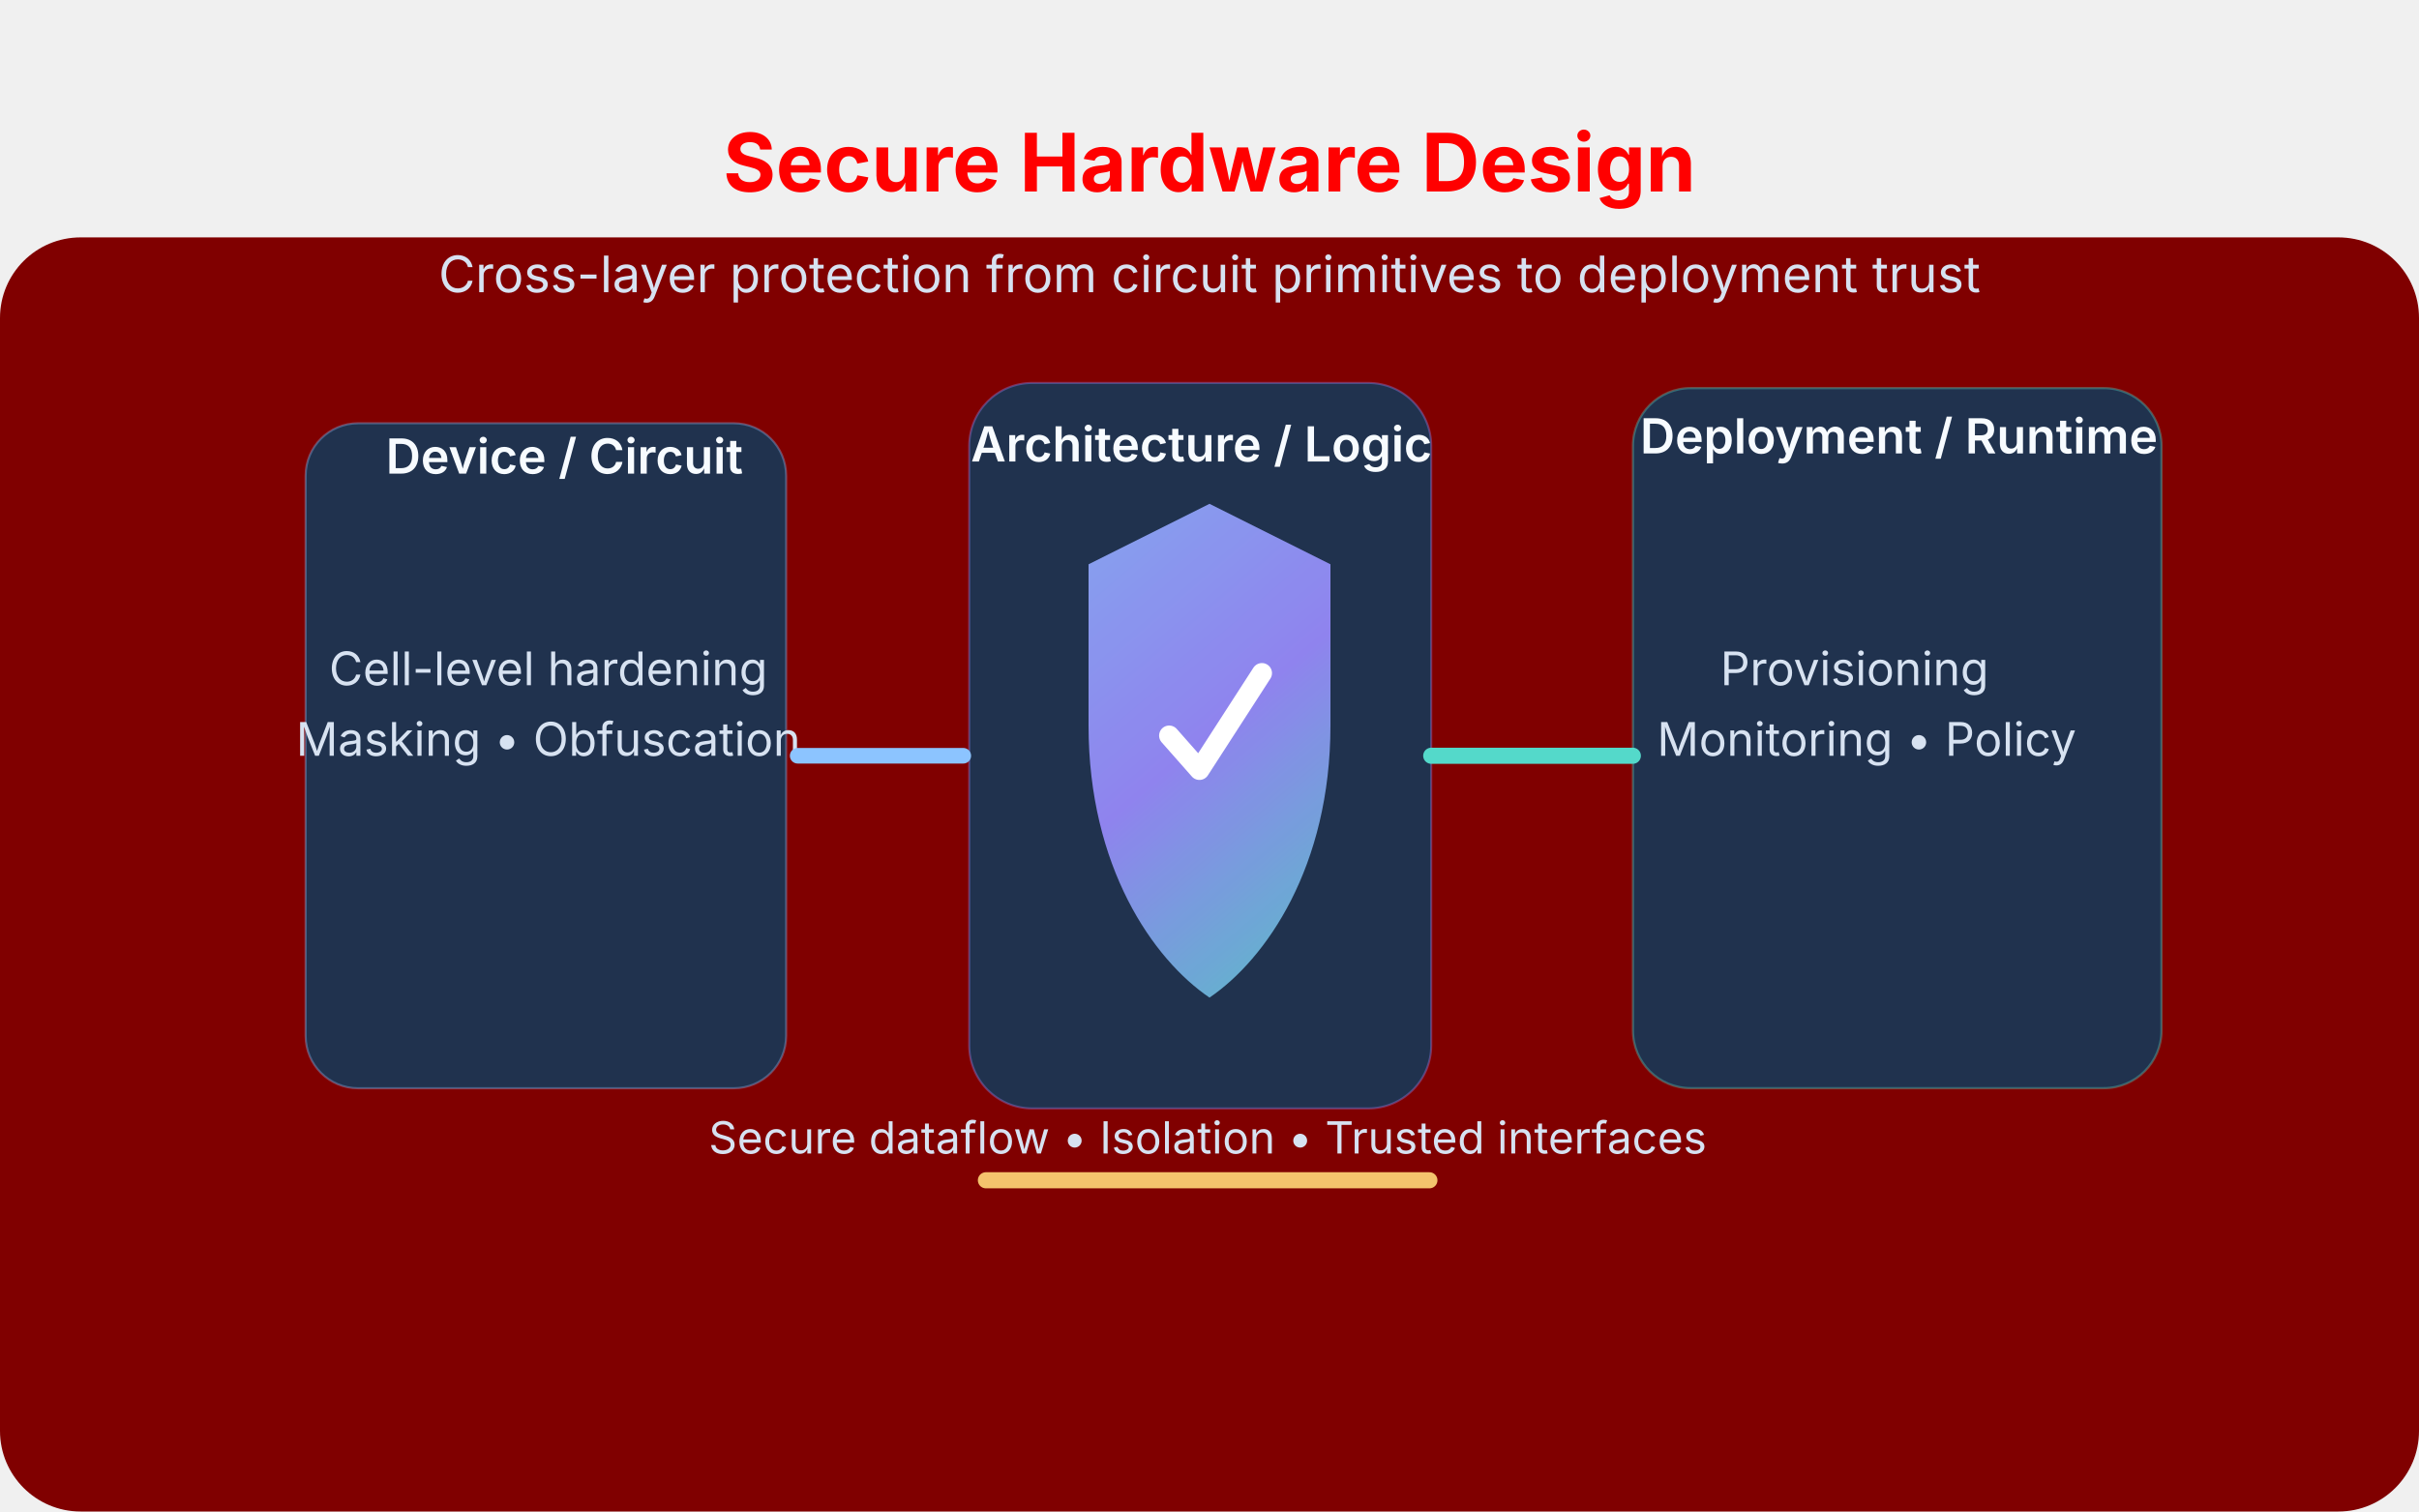
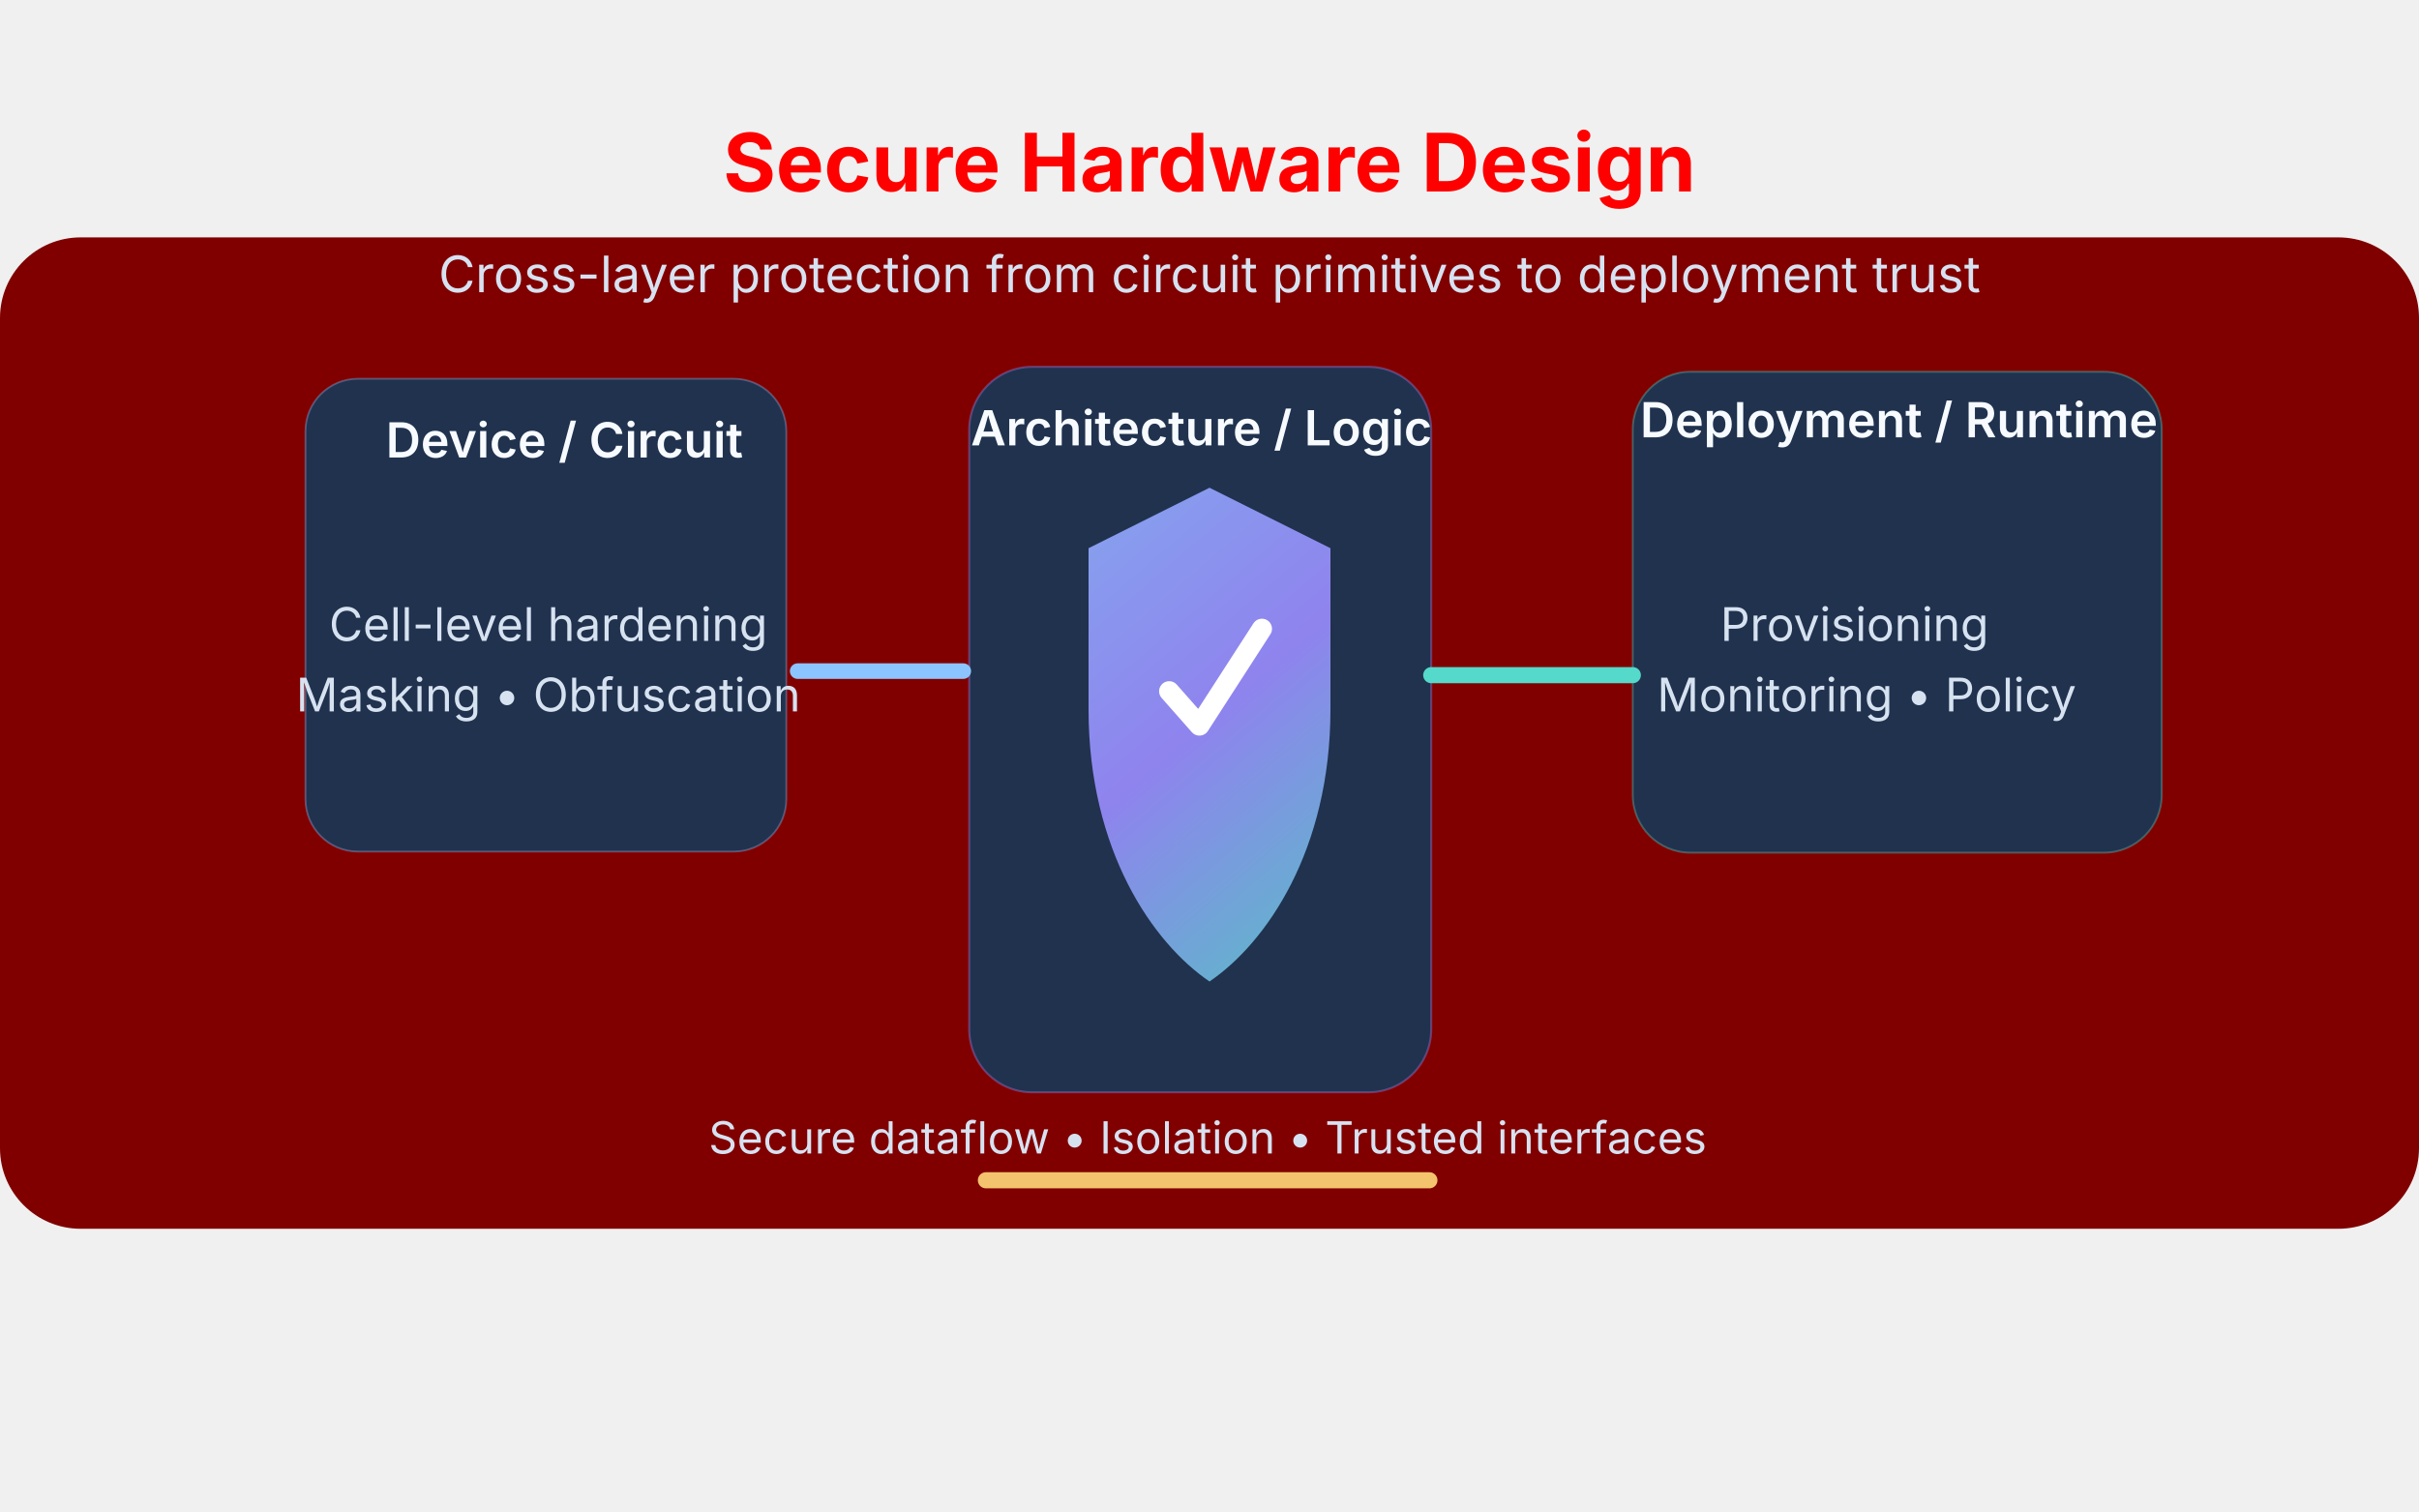
<svg xmlns="http://www.w3.org/2000/svg" width="1200" height="750" viewBox="0 0 1200 750" fill="none" version="1.1" id="svg19">
  <defs id="defs5">
    <linearGradient id="bg" x1="0" y1="0" x2="1200" y2="750" gradientUnits="userSpaceOnUse">
      <stop stop-color="#1A2A43" id="stop1" />
      <stop offset="1" stop-color="#274269" id="stop2" />
    </linearGradient>
-     <linearGradient id="shield" x1="480" y1="200" x2="720" y2="480" gradientUnits="userSpaceOnUse">
+     <linearGradient id="shield" x1="480" y1="200" x2="720" y2="480" gradientUnits="userSpaceOnUse" gradientTransform="translate(0,-8)">
      <stop stop-color="#8CC4FF" id="stop3" />
      <stop offset="0.55" stop-color="#9B8CFF" id="stop4" />
      <stop offset="1" stop-color="#54D9CA" id="stop5" />
    </linearGradient>
  </defs>
-   <rect width="1200" height="632.209" rx="40" fill="url(#bg)" id="rect5" style="fill:#800000;stroke-width:0.918" x="0" y="117.791" />
+   <rect width="1200" height="491.91" rx="40" fill="url(#bg)" id="rect5" style="fill:#800000;stroke-width:0.81" x="0" y="117.791" />
  <g opacity="0.16" id="g6" style="fill:#ff0000;fill-opacity:1" />
  <text x="600" y="95" fill="#F7FBFF" font-size="40" font-family="Inter, Arial, sans-serif" font-weight="700" text-anchor="middle" id="text6" style="fill:#ff0000">Secure Hardware Design</text>
  <text x="600" y="145" fill="#D7E2F1" font-size="25" font-family="Inter, Arial, sans-serif" text-anchor="middle" id="text7">Cross-layer protection from circuit primitives to deployment trust</text>
-   <rect x="151.616" y="210.02" width="238.364" height="329.959" rx="26.003" fill="#20324e" stroke="#8cc4ff" stroke-opacity="0.35" id="rect7" style="stroke-width:1.041" />
-   <rect x="480.808" y="190.01" width="229.182" height="359.979" rx="31.252" fill="#20324e" stroke="#9b8cff" stroke-opacity="0.35" id="rect8" style="stroke-width:1.021" />
-   <rect x="810.06" y="192.575" width="262.211" height="347.365" rx="28.605" fill="#20324e" stroke="#54d9ca" stroke-opacity="0.35" id="rect9" style="stroke-width:1.12" />
-   <path d="M600 250L660 280V360C660 430 628 476 600 495C572 476 540 430 540 360V280L600 250Z" fill="url(#shield)" opacity="0.9" id="path9" />
-   <path d="M580 365L595 382L626 334" stroke="#FFFFFF" stroke-width="10" stroke-linecap="round" stroke-linejoin="round" id="path10" />
-   <text x="280" y="235" fill="#f7fbff" font-size="24px" font-family="Inter, Arial, sans-serif" font-weight="600" text-anchor="middle" id="text10">Device / Circuit</text>
-   <text x="596" y="229" fill="#f7fbff" font-size="24px" font-family="Inter, Arial, sans-serif" font-weight="600" text-anchor="middle" id="text11">Architecture / Logic</text>
-   <text x="942" y="225" fill="#f7fbff" font-size="24px" font-family="Inter, Arial, sans-serif" font-weight="600" text-anchor="middle" id="text12">Deployment / Runtime</text>
-   <text x="272" y="340" fill="#d7e2f1" font-size="23px" font-family="Inter, Arial, sans-serif" text-anchor="middle" id="text13">Cell-level hardening</text>
-   <text x="272" y="375" fill="#d7e2f1" font-size="23px" font-family="Inter, Arial, sans-serif" text-anchor="middle" id="text14">Masking • Obfuscation</text>
+   <rect x="151.534" y="187.939" width="238.527" height="234.6" rx="26.021" fill="#20324e" stroke="#8cc4ff" stroke-opacity="0.35" id="rect7" style="stroke-width:0.878" />
+   <rect x="480.808" y="182.01" width="229.182" height="359.979" rx="31.252" fill="#20324e" stroke="#9b8cff" stroke-opacity="0.35" id="rect8" style="stroke-width:1.021" />
+   <rect x="809.964" y="184.48" width="262.403" height="238.601" rx="28.626" fill="#20324e" stroke="#54d9ca" stroke-opacity="0.35" id="rect9" style="stroke-width:0.929" />
+   <path d="m 600,242 60,30 v 80 c 0,70 -32,116 -60,135 -28,-19 -60,-65 -60,-135 v -80 z" fill="url(#shield)" opacity="0.9" id="path9" style="fill:url(#shield)" />
+   <path d="m 580,343 15,17 31,-48" stroke="#ffffff" stroke-width="10" stroke-linecap="round" stroke-linejoin="round" id="path10" />
+   <text x="280" y="227" fill="#f7fbff" font-size="24px" font-family="Inter, Arial, sans-serif" font-weight="600" text-anchor="middle" id="text10">Device / Circuit</text>
+   <text x="596" y="221" fill="#f7fbff" font-size="24px" font-family="Inter, Arial, sans-serif" font-weight="600" text-anchor="middle" id="text11">Architecture / Logic</text>
+   <text x="942" y="217" fill="#f7fbff" font-size="24px" font-family="Inter, Arial, sans-serif" font-weight="600" text-anchor="middle" id="text12">Deployment / Runtime</text>
+   <text x="272" y="318" fill="#d7e2f1" font-size="23px" font-family="Inter, Arial, sans-serif" text-anchor="middle" id="text13">Cell-level hardening</text>
+   <text x="272" y="353" fill="#d7e2f1" font-size="23px" font-family="Inter, Arial, sans-serif" text-anchor="middle" id="text14">Masking • Obfuscation</text>
  <text x="599.08" y="572.362" fill="#d7e2f1" font-size="22px" font-family="Inter, Arial, sans-serif" text-anchor="middle" id="text15">Secure dataflow • Isolation • Trusted interfaces</text>
-   <text x="920" y="340" fill="#D7E2F1" font-size="23" font-family="Inter, Arial, sans-serif" text-anchor="middle" id="text16">Provisioning</text>
-   <text x="926" y="375" fill="#d7e2f1" font-size="23px" font-family="Inter, Arial, sans-serif" text-anchor="middle" id="text17">Monitoring • Policy</text>
-   <path d="m 395.696,375 h 82.166" stroke="#8cc4ff" stroke-width="7.727" stroke-linecap="round" id="path17" />
-   <path d="M710 375H810" stroke="#54D9CA" stroke-width="8" stroke-linecap="round" id="path18" />
+   <text x="920" y="318" fill="#d7e2f1" font-size="23px" font-family="Inter, Arial, sans-serif" text-anchor="middle" id="text16">Provisioning</text>
+   <text x="926" y="353" fill="#d7e2f1" font-size="23px" font-family="Inter, Arial, sans-serif" text-anchor="middle" id="text17">Monitoring • Policy</text>
+   <path d="m 395.696,333 h 82.166" stroke="#8cc4ff" stroke-width="7.727" stroke-linecap="round" id="path17" />
+   <path d="M 710,335 H 810" stroke="#54d9ca" stroke-width="8" stroke-linecap="round" id="path18" />
  <path d="m 489.08,585.644 h 220" stroke="#f4c36d" stroke-width="8" stroke-linecap="round" id="path19" />
</svg>
